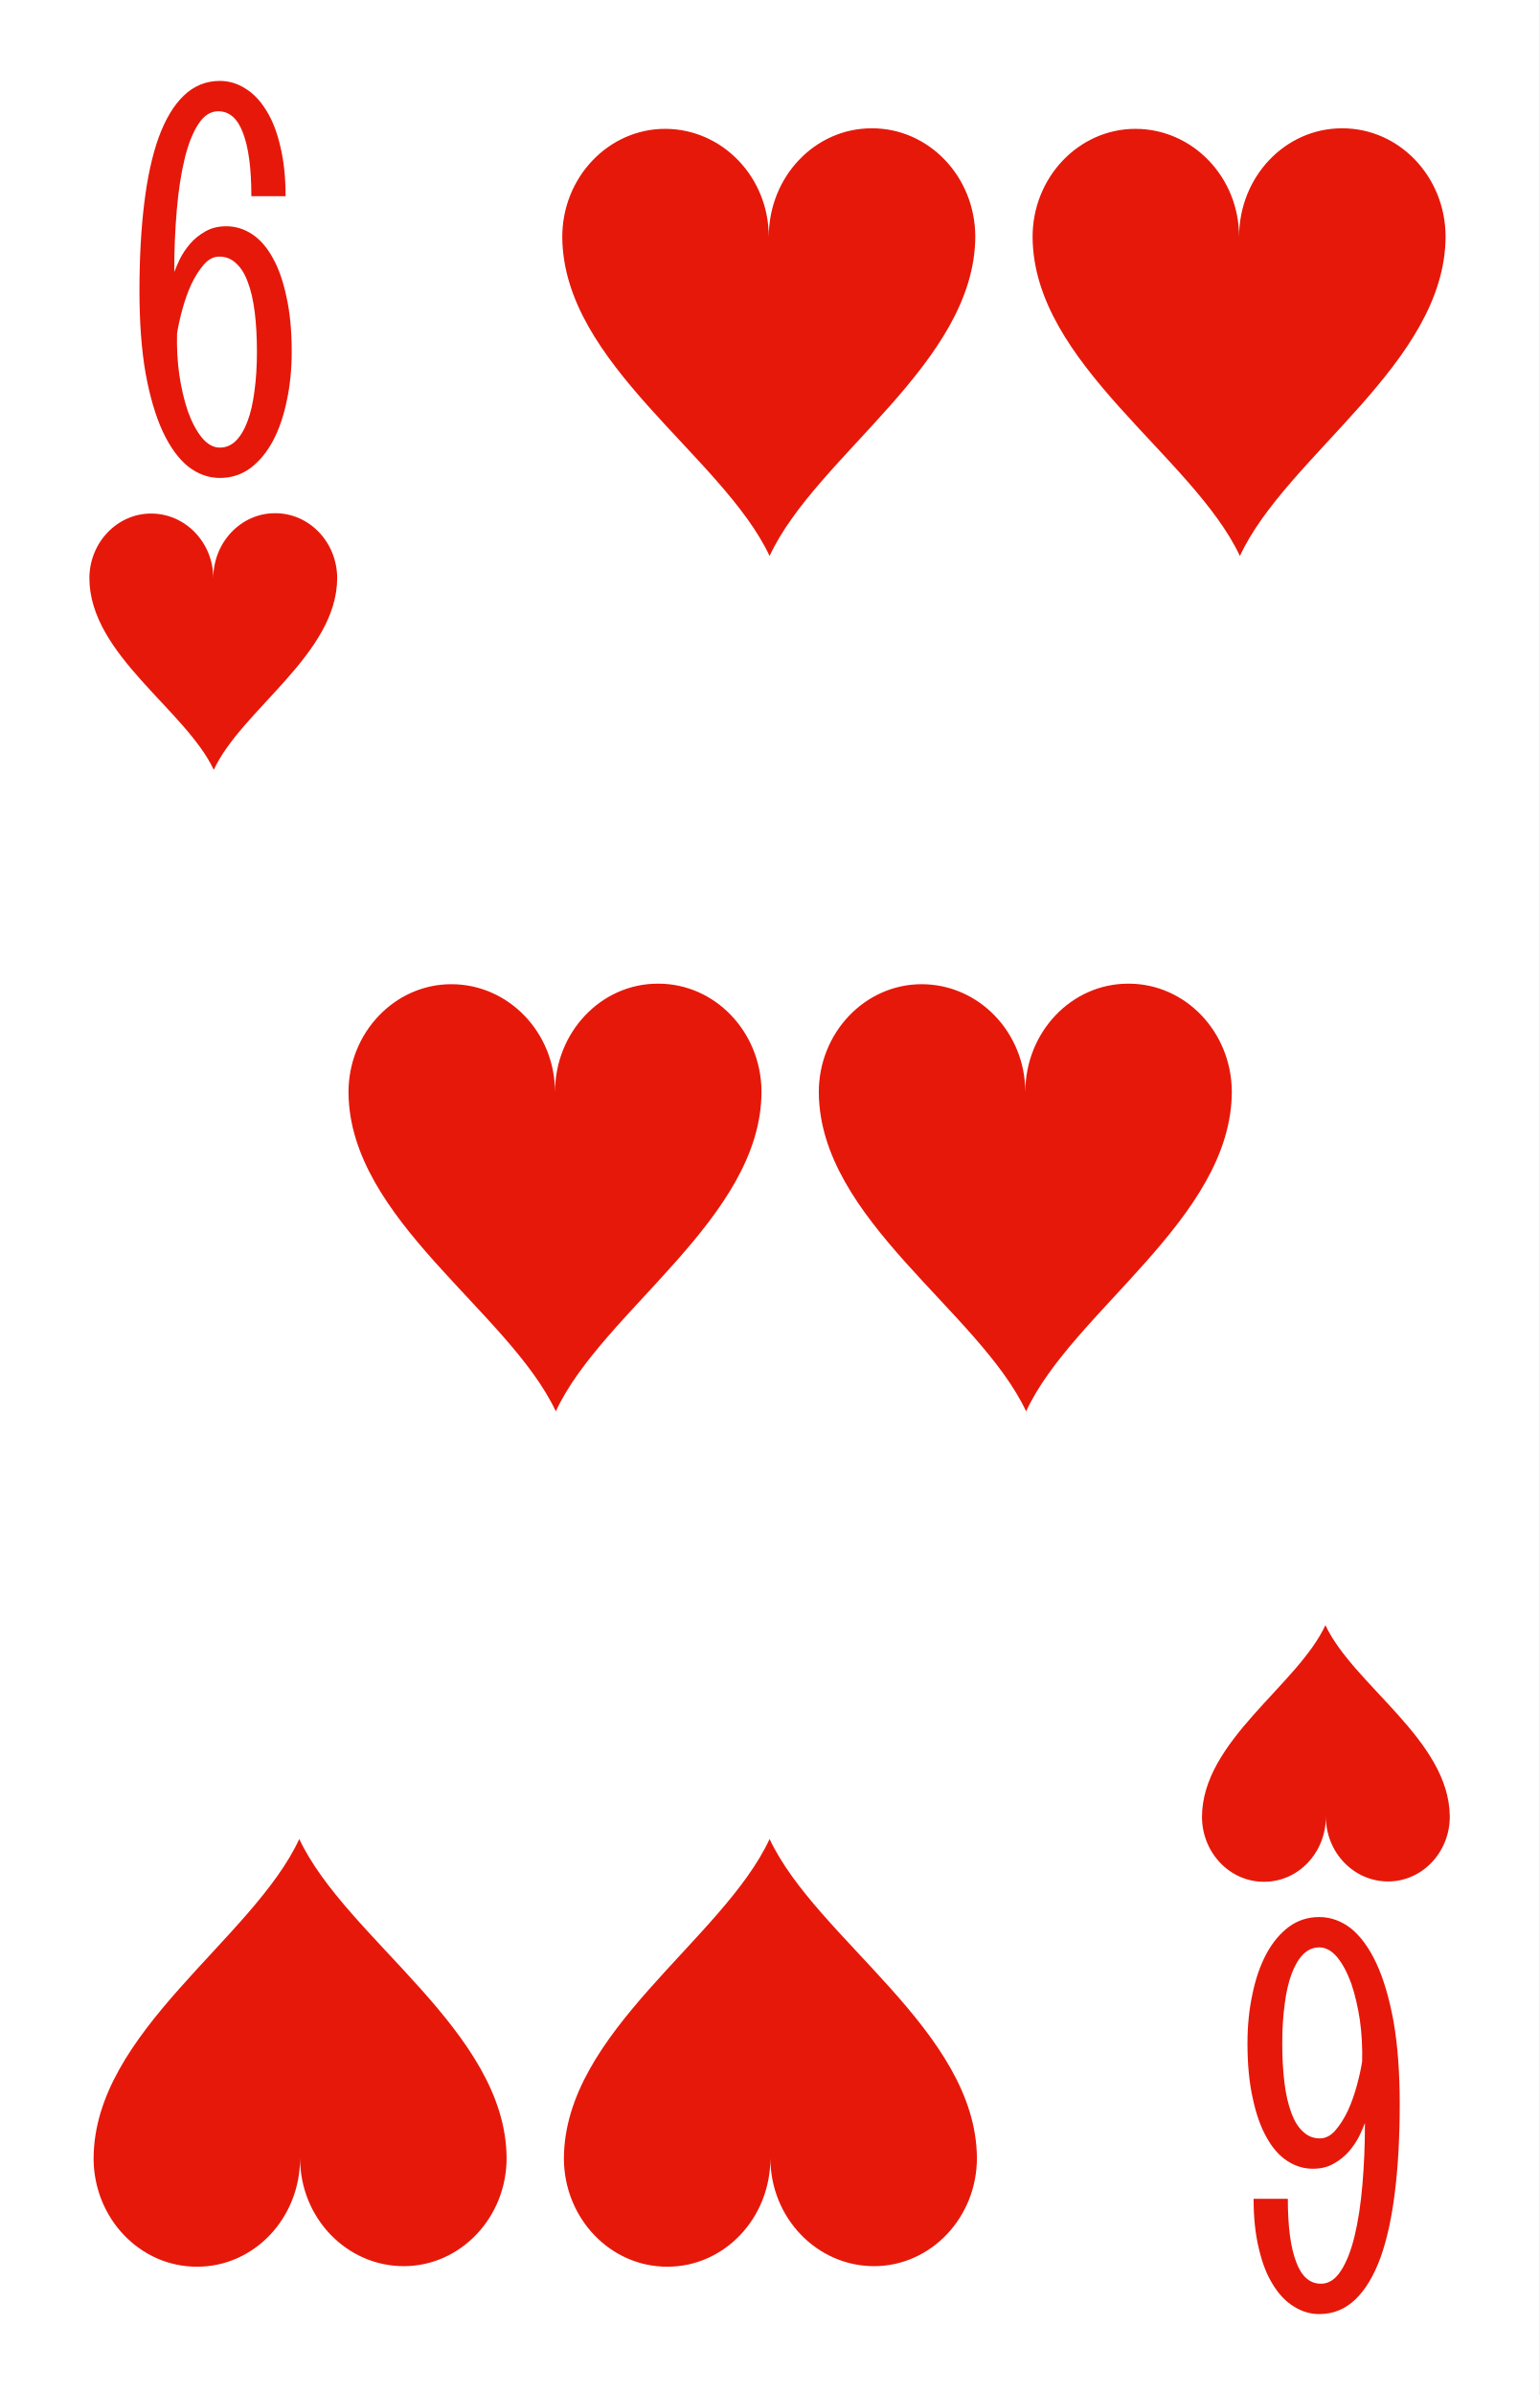
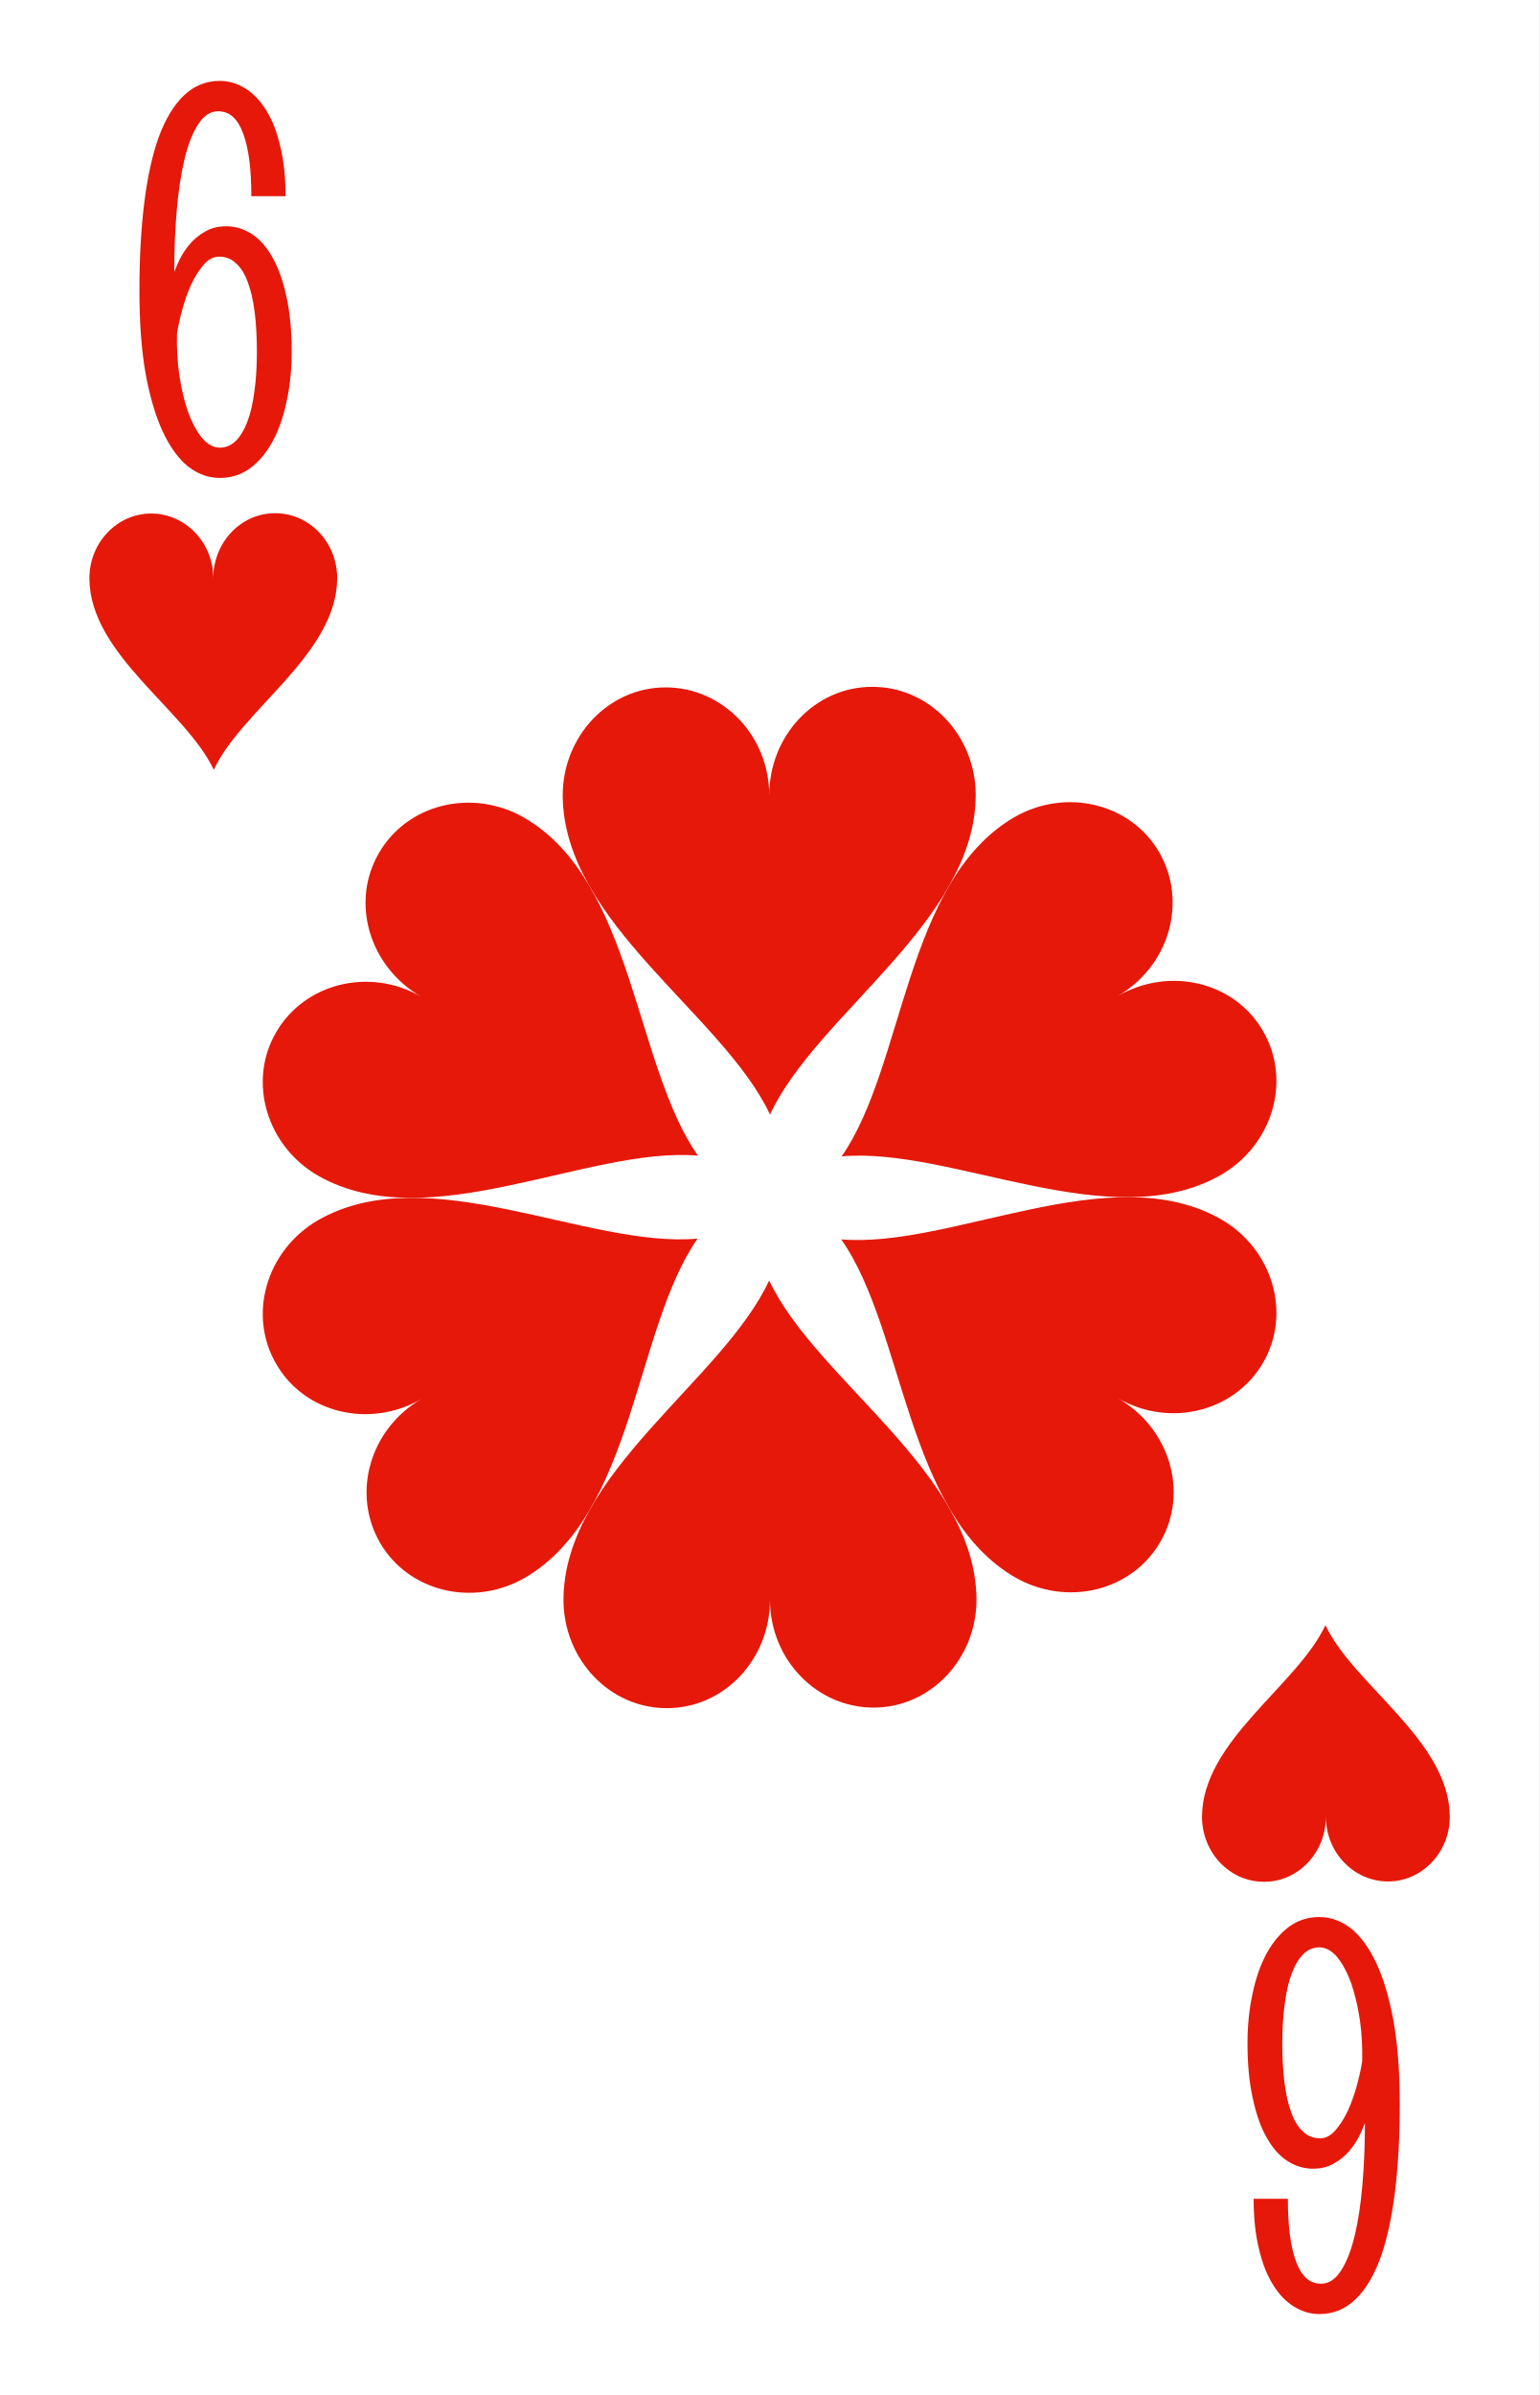
- <svg xmlns="http://www.w3.org/2000/svg" version="1.1" width="57.15mm" height="88.9mm" viewBox="0 0 57.15 88.9" id="svg24051">
-   <g transform="matrix(1,0,0,1,-57.45243,-62.04998)">
-     <g transform="matrix(0.264485,0,0,0.264485,-501.2947,-78.63948)" id="g17284">
-       <rect style="display:inline;opacity:1;fill:#ffffff;fill-opacity:1;stroke:none;stroke-width:0.133;stroke-linecap:butt;stroke-linejoin:miter;stroke-miterlimit:47.146;stroke-dasharray:none;stroke-dashoffset:0;stroke-opacity:1;paint-order:markers fill stroke" id="rect32139" width="216.08" height="336.125" x="2112.585" y="531.937" />
-       <g id="text32205" style="font-style:normal;font-variant:normal;font-weight:normal;font-stretch:normal;font-size:80.03px;line-height:125%;font-family:'Stint Ultra Condensed';-inkscape-font-specification:'Stint Ultra Condensed, ';font-variant-ligatures:normal;font-variant-caps:normal;font-variant-numeric:normal;font-feature-settings:normal;text-align:center;letter-spacing:0px;word-spacing:0px;writing-mode:lr-tb;text-anchor:middle;display:inline;fill:#e6180a;fill-opacity:1;stroke:none;stroke-width:1" aria-label="6" transform="translate(-2088.776,79.83975)">
-         <path id="path12610" style="font-style:normal;font-variant:normal;font-weight:normal;font-stretch:normal;font-size:80.03px;font-family:'Stint Ultra Condensed';-inkscape-font-specification:'Stint Ultra Condensed, ';text-align:center;text-anchor:middle;fill:#e6180a;fill-opacity:1;stroke-width:1" d="m 4225.824,490.26 q 0.274,-0.703 0.781,-1.798 0.547,-1.094 1.407,-2.11 0.899,-1.055 2.149,-1.758 1.25,-0.742 2.97,-0.742 1.915,0 3.595,1.094 1.68,1.094 2.892,3.282 1.25,2.188 1.954,5.51 0.742,3.282 0.742,7.737 0,3.673 -0.703,6.917 -0.664,3.204 -1.954,5.627 -1.29,2.384 -3.165,3.79 -1.876,1.368 -4.259,1.368 -2.384,0 -4.455,-1.602 -2.032,-1.641 -3.556,-4.885 -1.524,-3.282 -2.423,-8.206 -0.86,-4.924 -0.86,-11.567 0,-6.799 0.664,-12.231 0.664,-5.471 2.032,-9.3 1.407,-3.83 3.517,-5.862 2.149,-2.071 5.08,-2.071 1.876,0 3.556,1.055 1.68,1.016 2.931,3.048 1.29,2.032 1.993,5.08 0.742,3.009 0.742,6.995 h -4.806 q 0,-5.822 -1.172,-8.87 -1.133,-3.048 -3.478,-3.048 -1.641,0 -2.814,1.837 -1.172,1.798 -1.915,4.885 -0.743,3.087 -1.094,7.19 -0.352,4.064 -0.352,8.636 z m 6.33,-2.149 q -1.211,0 -2.188,1.133 -0.977,1.133 -1.758,2.774 -0.743,1.641 -1.25,3.517 -0.508,1.876 -0.742,3.361 -0.078,2.931 0.313,5.783 0.43,2.853 1.211,5.158 0.821,2.266 1.954,3.673 1.172,1.407 2.54,1.407 1.25,0 2.227,-0.938 0.977,-0.977 1.641,-2.735 0.664,-1.758 0.977,-4.22 0.352,-2.501 0.352,-5.549 0,-3.126 -0.313,-5.588 -0.313,-2.501 -0.977,-4.22 -0.625,-1.719 -1.641,-2.618 -0.977,-0.938 -2.345,-0.938 z" />
+ <svg xmlns="http://www.w3.org/2000/svg" version="1.1" width="57.15mm" height="88.9mm" viewBox="0 0 57.15 88.9" id="svg3285">
+   <g transform="matrix(1,0,0,1,-74.23452,-163.4988)">
+     <g id="g3721">
+       <rect style="display:inline;opacity:1;fill:#ffffff;fill-opacity:1;stroke:none;stroke-width:0.035;stroke-linecap:butt;stroke-linejoin:miter;stroke-miterlimit:47.146;stroke-dasharray:none;stroke-dashoffset:0;stroke-opacity:1;paint-order:markers fill stroke" id="rect32139" width="57.15" height="88.9" x="74.235" y="163.499" />
+       <g id="text32205" style="font-style:normal;font-variant:normal;font-weight:normal;font-stretch:normal;font-size:21.167px;line-height:125%;font-family:'Stint Ultra Condensed';-inkscape-font-specification:'Stint Ultra Condensed, ';font-variant-ligatures:normal;font-variant-caps:normal;font-variant-numeric:normal;font-feature-settings:normal;text-align:center;letter-spacing:0px;word-spacing:0px;writing-mode:lr-tb;text-anchor:middle;display:inline;fill:#e6180a;fill-opacity:1;stroke:none;stroke-width:0.265" aria-label="6">
+         <path id="path3588" style="font-style:normal;font-variant:normal;font-weight:normal;font-stretch:normal;font-size:21.167px;font-family:'Stint Ultra Condensed';-inkscape-font-specification:'Stint Ultra Condensed, ';text-align:center;text-anchor:middle;fill:#e6180a;fill-opacity:1;stroke-width:0.265" d="m 80.704,173.592 q 0.072,-0.186 0.207,-0.475 0.145,-0.289 0.372,-0.558 0.238,-0.279 0.568,-0.465 0.331,-0.196 0.785,-0.196 0.506,0 0.951,0.289 0.444,0.289 0.765,0.868 0.331,0.579 0.517,1.457 0.196,0.868 0.196,2.046 0,0.972 -0.186,1.829 -0.176,0.847 -0.517,1.488 -0.341,0.63 -0.837,1.003 -0.496,0.362 -1.127,0.362 -0.63,0 -1.178,-0.424 -0.537,-0.434 -0.941,-1.292 -0.403,-0.868 -0.641,-2.17 -0.227,-1.302 -0.227,-3.059 0,-1.798 0.176,-3.235 0.176,-1.447 0.537,-2.46 0.372,-1.013 0.93,-1.55 0.568,-0.548 1.344,-0.548 0.496,0 0.941,0.279 0.444,0.269 0.775,0.806 0.341,0.537 0.527,1.344 0.196,0.796 0.196,1.85 h -1.271 q 0,-1.54 -0.31,-2.346 -0.3,-0.806 -0.92,-0.806 -0.434,0 -0.744,0.486 -0.31,0.475 -0.506,1.292 -0.196,0.816 -0.289,1.902 -0.093,1.075 -0.093,2.284 z m 1.674,-0.568 q -0.32,0 -0.579,0.3 -0.258,0.3 -0.465,0.734 -0.196,0.434 -0.331,0.93 -0.134,0.496 -0.196,0.889 -0.021,0.775 0.083,1.53 0.114,0.754 0.32,1.364 0.217,0.599 0.517,0.972 0.31,0.372 0.672,0.372 0.331,0 0.589,-0.248 0.258,-0.258 0.434,-0.723 0.176,-0.465 0.258,-1.116 0.093,-0.661 0.093,-1.468 0,-0.827 -0.083,-1.478 -0.083,-0.661 -0.258,-1.116 -0.165,-0.455 -0.434,-0.692 -0.258,-0.248 -0.62,-0.248 z" />
      </g>
-       <g id="text32209" style="font-style:normal;font-variant:normal;font-weight:normal;font-stretch:normal;font-size:80.03px;line-height:125%;font-family:'Stint Ultra Condensed';-inkscape-font-specification:'Stint Ultra Condensed, ';font-variant-ligatures:normal;font-variant-caps:normal;font-variant-numeric:normal;font-feature-settings:normal;text-align:center;letter-spacing:0px;word-spacing:0px;writing-mode:lr-tb;text-anchor:middle;display:inline;fill:#e6180a;fill-opacity:1;stroke:none;stroke-width:1" transform="rotate(180,-1044.388,39.91988)" aria-label="6">
-         <path id="path12607" style="font-style:normal;font-variant:normal;font-weight:normal;font-stretch:normal;font-size:80.03px;font-family:'Stint Ultra Condensed';-inkscape-font-specification:'Stint Ultra Condensed, ';text-align:center;text-anchor:middle;fill:#e6180a;fill-opacity:1;stroke-width:1" d="m -4392.98,-750.06 q 0.274,-0.703 0.782,-1.798 0.547,-1.094 1.407,-2.11 0.899,-1.055 2.149,-1.758 1.25,-0.742 2.97,-0.742 1.915,0 3.595,1.094 1.68,1.094 2.892,3.282 1.25,2.188 1.954,5.51 0.742,3.282 0.742,7.737 0,3.673 -0.703,6.917 -0.664,3.204 -1.954,5.627 -1.29,2.384 -3.165,3.79 -1.876,1.368 -4.259,1.368 -2.384,0 -4.455,-1.602 -2.032,-1.641 -3.556,-4.885 -1.524,-3.282 -2.423,-8.206 -0.86,-4.924 -0.86,-11.567 0,-6.799 0.664,-12.231 0.664,-5.471 2.032,-9.3 1.407,-3.83 3.517,-5.862 2.149,-2.071 5.08,-2.071 1.876,0 3.556,1.055 1.68,1.016 2.931,3.048 1.29,2.032 1.993,5.08 0.742,3.009 0.742,6.995 h -4.806 q 0,-5.822 -1.172,-8.87 -1.133,-3.048 -3.478,-3.048 -1.641,0 -2.814,1.837 -1.172,1.798 -1.915,4.885 -0.743,3.087 -1.094,7.19 -0.352,4.064 -0.352,8.636 z m 6.33,-2.149 q -1.211,0 -2.188,1.133 -0.977,1.133 -1.758,2.774 -0.743,1.641 -1.25,3.517 -0.508,1.876 -0.742,3.361 -0.078,2.931 0.313,5.783 0.43,2.853 1.211,5.158 0.821,2.266 1.954,3.673 1.172,1.407 2.54,1.407 1.25,0 2.227,-0.938 0.977,-0.977 1.641,-2.735 0.664,-1.758 0.977,-4.22 0.352,-2.501 0.352,-5.549 0,-3.126 -0.313,-5.588 -0.313,-2.501 -0.977,-4.22 -0.625,-1.719 -1.641,-2.618 -0.977,-0.938 -2.345,-0.938 z" />
+       <g id="text32209" style="font-style:normal;font-variant:normal;font-weight:normal;font-stretch:normal;font-size:21.167px;line-height:125%;font-family:'Stint Ultra Condensed';-inkscape-font-specification:'Stint Ultra Condensed, ';font-variant-ligatures:normal;font-variant-caps:normal;font-variant-numeric:normal;font-feature-settings:normal;text-align:center;letter-spacing:0px;word-spacing:0px;writing-mode:lr-tb;text-anchor:middle;display:inline;fill:#e6180a;fill-opacity:1;stroke:none;stroke-width:0.265" transform="scale(-1)" aria-label="6">
+         <path id="path3585" style="font-style:normal;font-variant:normal;font-weight:normal;font-stretch:normal;font-size:21.167px;font-family:'Stint Ultra Condensed';-inkscape-font-specification:'Stint Ultra Condensed, ';text-align:center;text-anchor:middle;fill:#e6180a;fill-opacity:1;stroke-width:0.265" d="m -124.915,-242.305 q 0.072,-0.186 0.207,-0.475 0.145,-0.289 0.372,-0.558 0.238,-0.279 0.568,-0.465 0.331,-0.196 0.785,-0.196 0.506,0 0.951,0.289 0.444,0.289 0.765,0.868 0.331,0.579 0.517,1.457 0.196,0.868 0.196,2.046 0,0.972 -0.186,1.829 -0.176,0.848 -0.517,1.488 -0.341,0.63 -0.837,1.003 -0.496,0.362 -1.127,0.362 -0.63,0 -1.178,-0.424 -0.537,-0.434 -0.941,-1.292 -0.403,-0.868 -0.641,-2.17 -0.227,-1.302 -0.227,-3.059 0,-1.798 0.176,-3.235 0.176,-1.447 0.537,-2.46 0.372,-1.013 0.93,-1.55 0.568,-0.548 1.344,-0.548 0.496,0 0.941,0.279 0.444,0.269 0.775,0.806 0.341,0.537 0.527,1.344 0.196,0.796 0.196,1.85 h -1.271 q 0,-1.54 -0.31,-2.346 -0.3,-0.806 -0.92,-0.806 -0.434,0 -0.744,0.486 -0.31,0.475 -0.506,1.292 -0.196,0.816 -0.289,1.902 -0.093,1.075 -0.093,2.284 z m 1.674,-0.568 q -0.32,0 -0.579,0.3 -0.258,0.3 -0.465,0.734 -0.196,0.434 -0.331,0.93 -0.134,0.496 -0.196,0.889 -0.021,0.775 0.083,1.53 0.114,0.754 0.32,1.364 0.217,0.599 0.517,0.972 0.31,0.372 0.672,0.372 0.331,0 0.589,-0.248 0.258,-0.258 0.434,-0.723 0.176,-0.465 0.258,-1.116 0.093,-0.661 0.093,-1.468 0,-0.827 -0.083,-1.478 -0.083,-0.661 -0.258,-1.116 -0.165,-0.455 -0.434,-0.692 -0.258,-0.248 -0.62,-0.248 z" />
      </g>
-       <g style="display:inline;stroke-width:0.635" transform="matrix(-3.779733,0,0,-3.779733,2256.525,700.0001)" id="g35769">
-         <path style="fill:#e6180a;stroke-width:0.635" d="m -7.67,3.93 c 0.01,-4.71 5.91,-8.14 7.64,-11.87 1.75,3.72 7.66,7.12 7.7,11.83 C 7.68,6.11 5.96,7.92 3.85,7.92 1.73,7.92 0,6.13 0,3.91 0,6.14 -1.71,7.94 -3.82,7.94 -5.94,7.95 -7.66,6.15 -7.67,3.93 Z" id="path35767" />
+       <g transform="matrix(0.264485,0,0,0.264485,-1097.056,377.313)" id="g3627" style="display:inline">
+         <g id="g3265" transform="matrix(1.889866,3.273345,-3.273345,1.889866,4500.563,-619.4807)" style="stroke-width:0.635">
+           <path id="path3263" d="m -7.67,3.93 c 0.01,-4.71 5.91,-8.14 7.64,-11.87 1.75,3.72 7.66,7.12 7.7,11.83 C 7.68,6.11 5.96,7.92 3.85,7.92 1.73,7.92 0,6.13 0,3.91 0,6.14 -1.71,7.94 -3.82,7.94 -5.94,7.95 -7.66,6.15 -7.67,3.93 Z" style="fill:#e6180a;stroke-width:0.635" />
+         </g>
+         <g style="stroke-width:0.635" transform="matrix(-1.889866,3.273345,-3.273345,-1.889866,4500.51,-661.1369)" id="g3269">
+           <path style="fill:#e6180a;stroke-width:0.635" d="m -7.67,3.93 c 0.01,-4.71 5.91,-8.14 7.64,-11.87 1.75,3.72 7.66,7.12 7.7,11.83 C 7.68,6.11 5.96,7.92 3.85,7.92 1.73,7.92 0,6.13 0,3.91 0,6.14 -1.71,7.94 -3.82,7.94 -5.94,7.95 -7.66,6.15 -7.67,3.93 Z" id="path3267" />
+         </g>
+         <g id="g3375" transform="matrix(-3.779733,-1.2158643e-8,1.2158643e-8,-3.779733,4536.559,-682.0107)" style="stroke-width:0.635">
+           <path id="path3373" d="m -7.67,3.93 c 0.01,-4.71 5.91,-8.14 7.64,-11.87 1.75,3.72 7.66,7.12 7.7,11.83 C 7.68,6.11 5.96,7.92 3.85,7.92 1.73,7.92 0,6.13 0,3.91 0,6.14 -1.71,7.94 -3.82,7.94 -5.94,7.95 -7.66,6.15 -7.67,3.93 Z" style="fill:#e6180a;stroke-width:0.635" />
+         </g>
+         <g style="stroke-width:0.635" transform="matrix(-1.889866,-3.273345,3.273345,-1.889866,4572.661,-661.2284)" id="g3387">
+           <path style="fill:#e6180a;stroke-width:0.635" d="m -7.67,3.93 c 0.01,-4.71 5.91,-8.14 7.64,-11.87 1.75,3.72 7.66,7.12 7.7,11.83 C 7.68,6.11 5.96,7.92 3.85,7.92 1.73,7.92 0,6.13 0,3.91 0,6.14 -1.71,7.94 -3.82,7.94 -5.94,7.95 -7.66,6.15 -7.67,3.93 Z" id="path3385" />
+         </g>
+         <g id="g3395" transform="matrix(1.889866,-3.273345,3.273345,1.889866,4572.714,-619.5722)" style="stroke-width:0.635">
+           <path id="path3393" d="m -7.67,3.93 c 0.01,-4.71 5.91,-8.14 7.64,-11.87 1.75,3.72 7.66,7.12 7.7,11.83 C 7.68,6.11 5.96,7.92 3.85,7.92 1.73,7.92 0,6.13 0,3.91 0,6.14 -1.71,7.94 -3.82,7.94 -5.94,7.95 -7.66,6.15 -7.67,3.93 Z" style="fill:#e6180a;stroke-width:0.635" />
+         </g>
+         <g style="stroke-width:0.635" transform="matrix(3.779733,1.2158643e-8,-1.2158643e-8,3.779733,4536.665,-598.6984)" id="g3403">
+           <path style="fill:#e6180a;stroke-width:0.635" d="m -7.67,3.93 c 0.01,-4.71 5.91,-8.14 7.64,-11.87 1.75,3.72 7.66,7.12 7.7,11.83 C 7.68,6.11 5.96,7.92 3.85,7.92 1.73,7.92 0,6.13 0,3.91 0,6.14 -1.71,7.94 -3.82,7.94 -5.94,7.95 -7.66,6.15 -7.67,3.93 Z" id="path3401" />
+         </g>
      </g>
-       <g style="display:inline;stroke-width:0.635" transform="matrix(-3.779733,0,0,-3.779733,2190.501,700.0001)" id="g35773">
-         <path style="fill:#e6180a;stroke-width:0.635" d="m -7.67,3.93 c 0.01,-4.71 5.91,-8.14 7.64,-11.87 1.75,3.72 7.66,7.12 7.7,11.83 C 7.68,6.11 5.96,7.92 3.85,7.92 1.73,7.92 0,6.13 0,3.91 0,6.14 -1.71,7.94 -3.82,7.94 -5.94,7.95 -7.66,6.15 -7.67,3.93 Z" id="path35771" />
-       </g>
-       <g id="g35777" transform="matrix(-3.779733,0,0,-3.779733,2220.512,579.9555)" style="display:inline;stroke-width:0.635">
-         <path id="path35775" d="m -7.67,3.93 c 0.01,-4.71 5.91,-8.14 7.64,-11.87 1.75,3.72 7.66,7.12 7.7,11.83 C 7.68,6.11 5.96,7.92 3.85,7.92 1.73,7.92 0,6.13 0,3.91 0,6.14 -1.71,7.94 -3.82,7.94 -5.94,7.95 -7.66,6.15 -7.67,3.93 Z" style="fill:#e6180a;stroke-width:0.635" />
-       </g>
-       <g style="display:inline;stroke-width:0.635" transform="matrix(-3.779733,0,0,-3.779733,2286.537,579.9556)" id="g35781">
-         <path style="fill:#e6180a;stroke-width:0.635" d="m -7.67,3.93 c 0.01,-4.71 5.91,-8.14 7.64,-11.87 1.75,3.72 7.66,7.12 7.7,11.83 C 7.68,6.11 5.96,7.92 3.85,7.92 1.73,7.92 0,6.13 0,3.91 0,6.14 -1.71,7.94 -3.82,7.94 -5.94,7.95 -7.66,6.15 -7.67,3.93 Z" id="path35779" />
-       </g>
-       <g style="display:inline;stroke-width:0.635" transform="matrix(3.779733,0,0,3.779733,2220.739,820.0447)" id="g35785">
-         <path style="fill:#e6180a;stroke-width:0.635" d="m -7.67,3.93 c 0.01,-4.71 5.91,-8.14 7.64,-11.87 1.75,3.72 7.66,7.12 7.7,11.83 C 7.68,6.11 5.96,7.92 3.85,7.92 1.73,7.92 0,6.13 0,3.91 0,6.14 -1.71,7.94 -3.82,7.94 -5.94,7.95 -7.66,6.15 -7.67,3.93 Z" id="path35783" />
-       </g>
-       <g id="g35789" transform="matrix(3.779733,0,0,3.779733,2154.714,820.0447)" style="display:inline;stroke-width:0.635">
-         <path id="path35787" d="m -7.67,3.93 c 0.01,-4.71 5.91,-8.14 7.64,-11.87 1.75,3.72 7.66,7.12 7.7,11.83 C 7.68,6.11 5.96,7.92 3.85,7.92 1.73,7.92 0,6.13 0,3.91 0,6.14 -1.71,7.94 -3.82,7.94 -5.94,7.95 -7.66,6.15 -7.67,3.93 Z" style="fill:#e6180a;stroke-width:0.635" />
-       </g>
-       <g style="display:inline;stroke-width:1.058" transform="matrix(-2.26784,0,0,-2.26784,2142.528,621.971)" id="g36105">
+       <g style="display:inline;stroke-width:1.058" transform="matrix(-0.5998095,0,0,-0.5998095,82.15399,187.3113)" id="g36105">
        <path style="fill:#e6180a;stroke-width:1.058" d="m -7.67,3.93 c 0.01,-4.71 5.91,-8.14 7.64,-11.87 1.75,3.72 7.66,7.12 7.7,11.83 C 7.68,6.11 5.96,7.92 3.85,7.92 1.73,7.92 0,6.13 0,3.91 0,6.14 -1.71,7.94 -3.82,7.94 -5.94,7.95 -7.66,6.15 -7.67,3.93 Z" id="path36103" />
      </g>
-       <g id="g36109" transform="matrix(2.26784,0,0,2.26784,2298.722,778.029)" style="display:inline;stroke-width:1.058">
+       <g id="g36109" transform="matrix(0.5998095,0,0,0.5998095,123.465,228.5863)" style="display:inline;stroke-width:1.058">
        <path id="path36107" d="m -7.67,3.93 c 0.01,-4.71 5.91,-8.14 7.64,-11.87 1.75,3.72 7.66,7.12 7.7,11.83 C 7.68,6.11 5.96,7.92 3.85,7.92 1.73,7.92 0,6.13 0,3.91 0,6.14 -1.71,7.94 -3.82,7.94 -5.94,7.95 -7.66,6.15 -7.67,3.93 Z" style="fill:#e6180a;stroke-width:1.058" />
      </g>
    </g>
  </g>
</svg>
